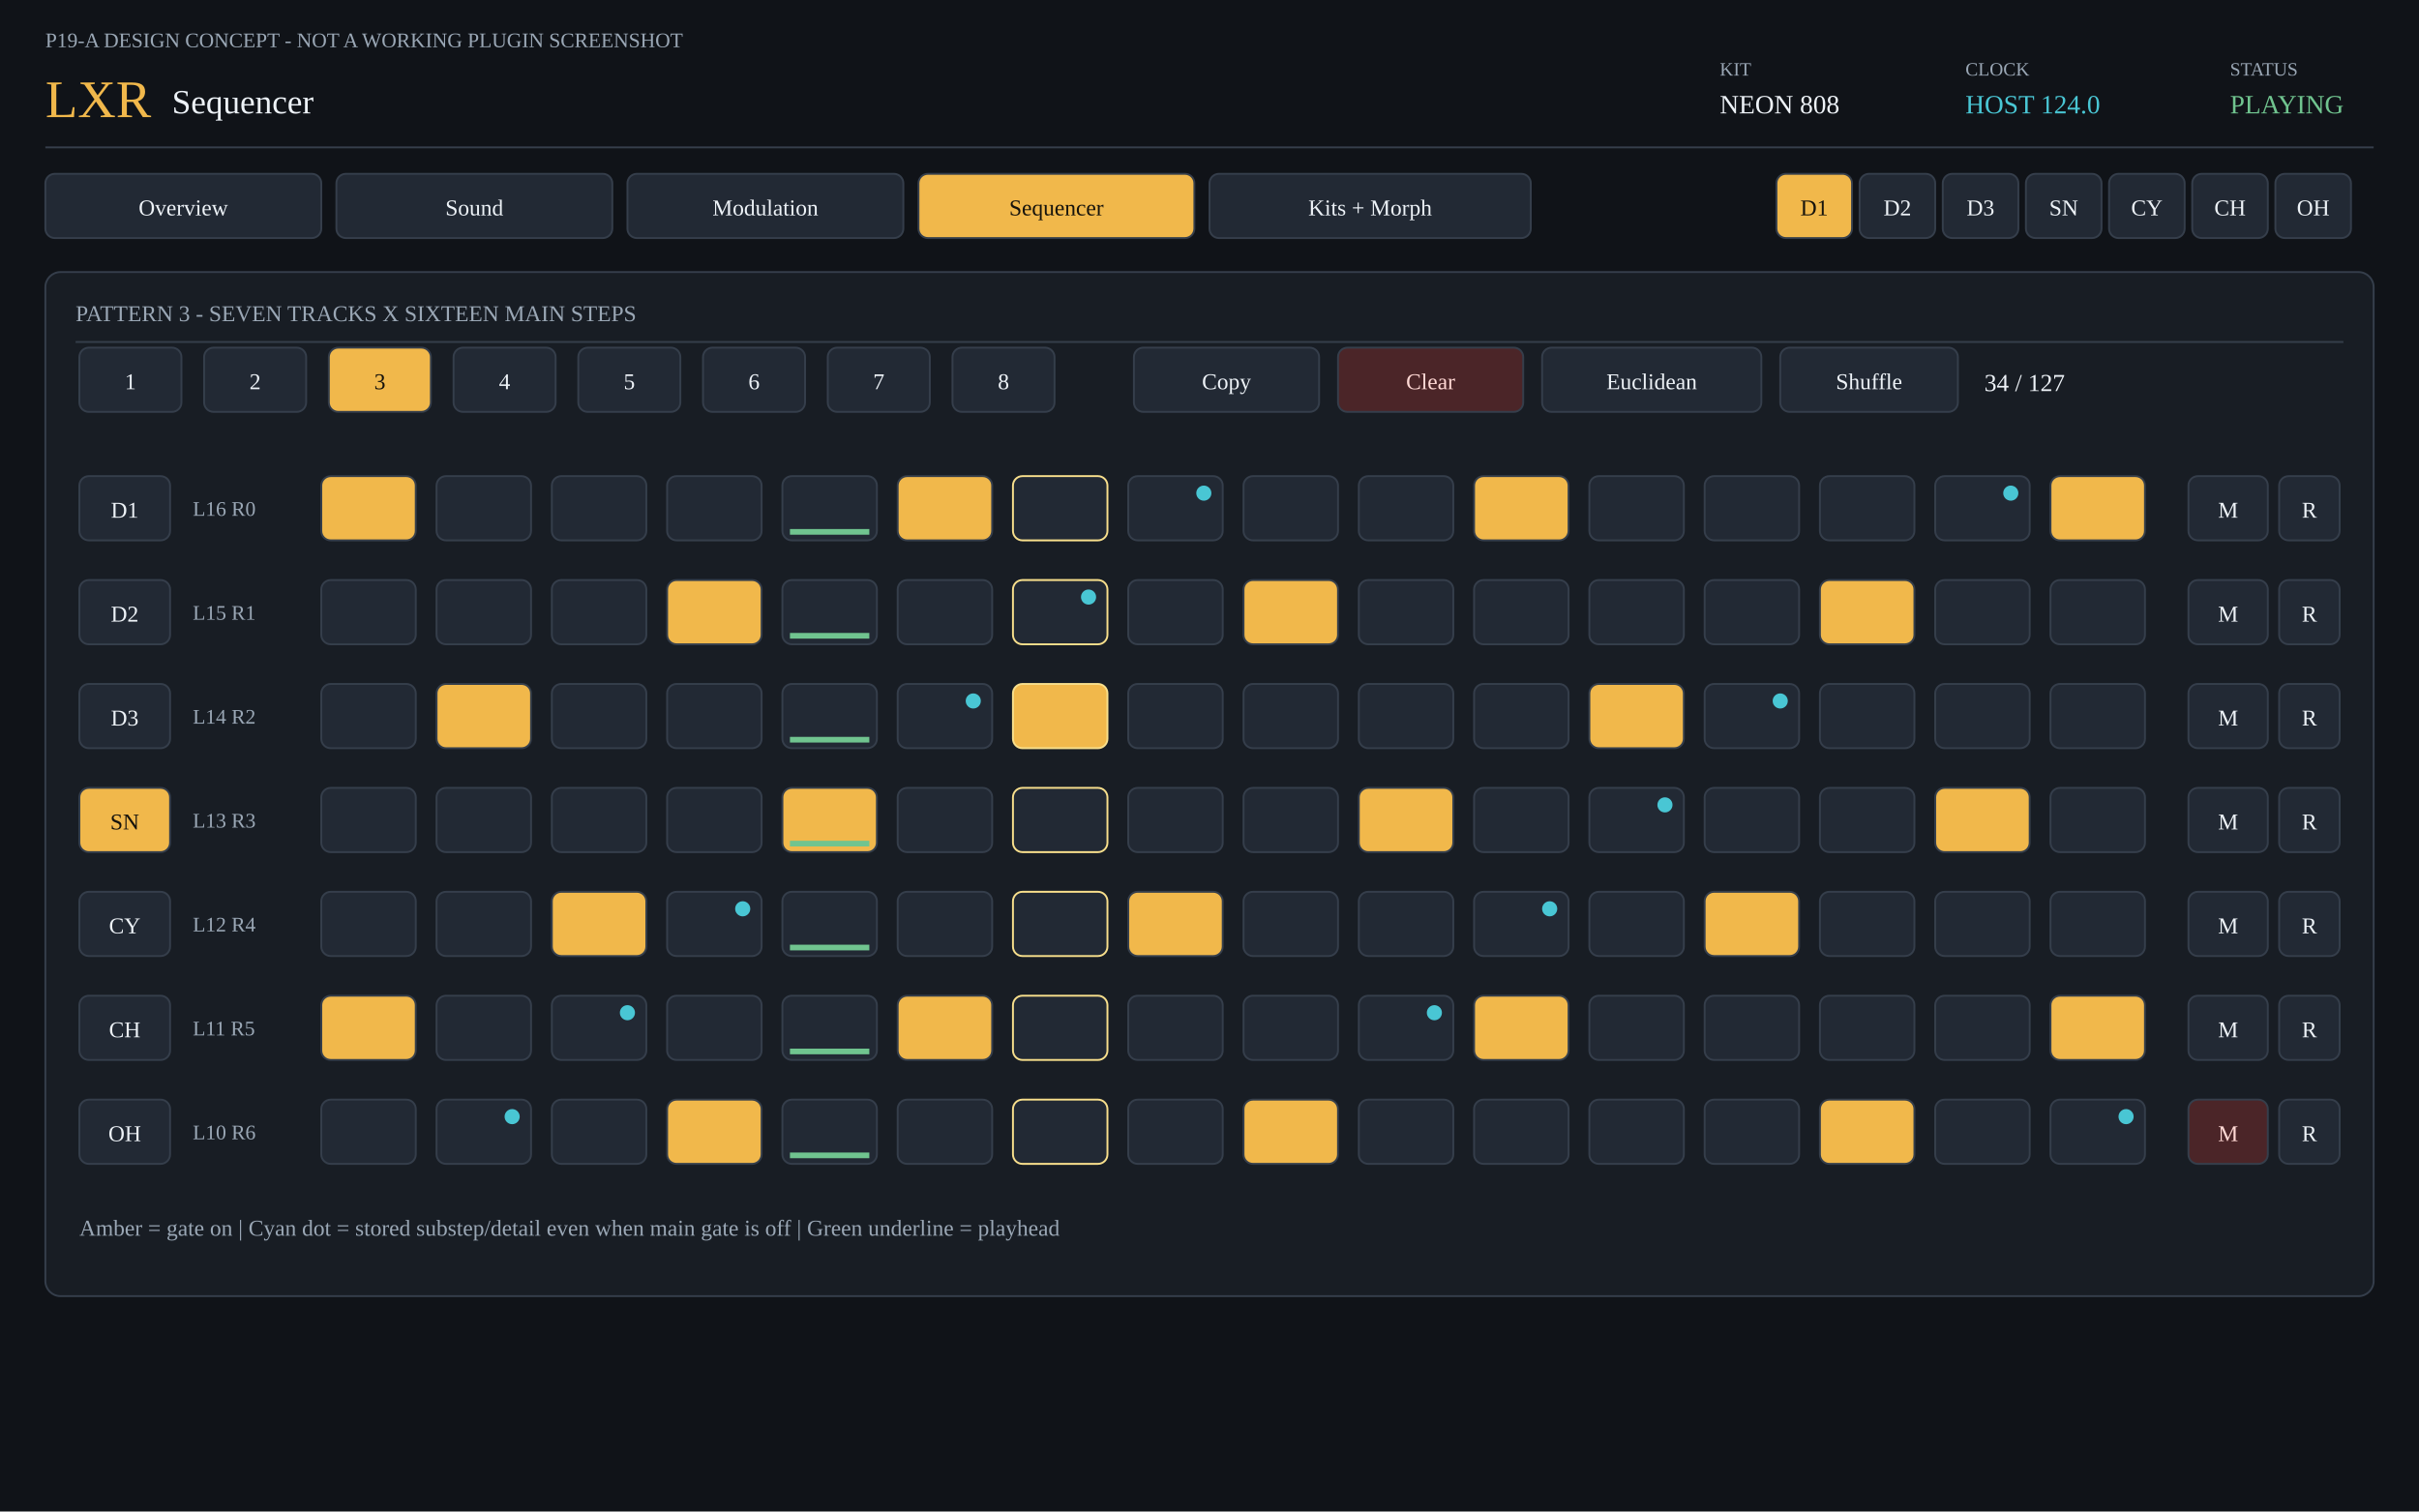
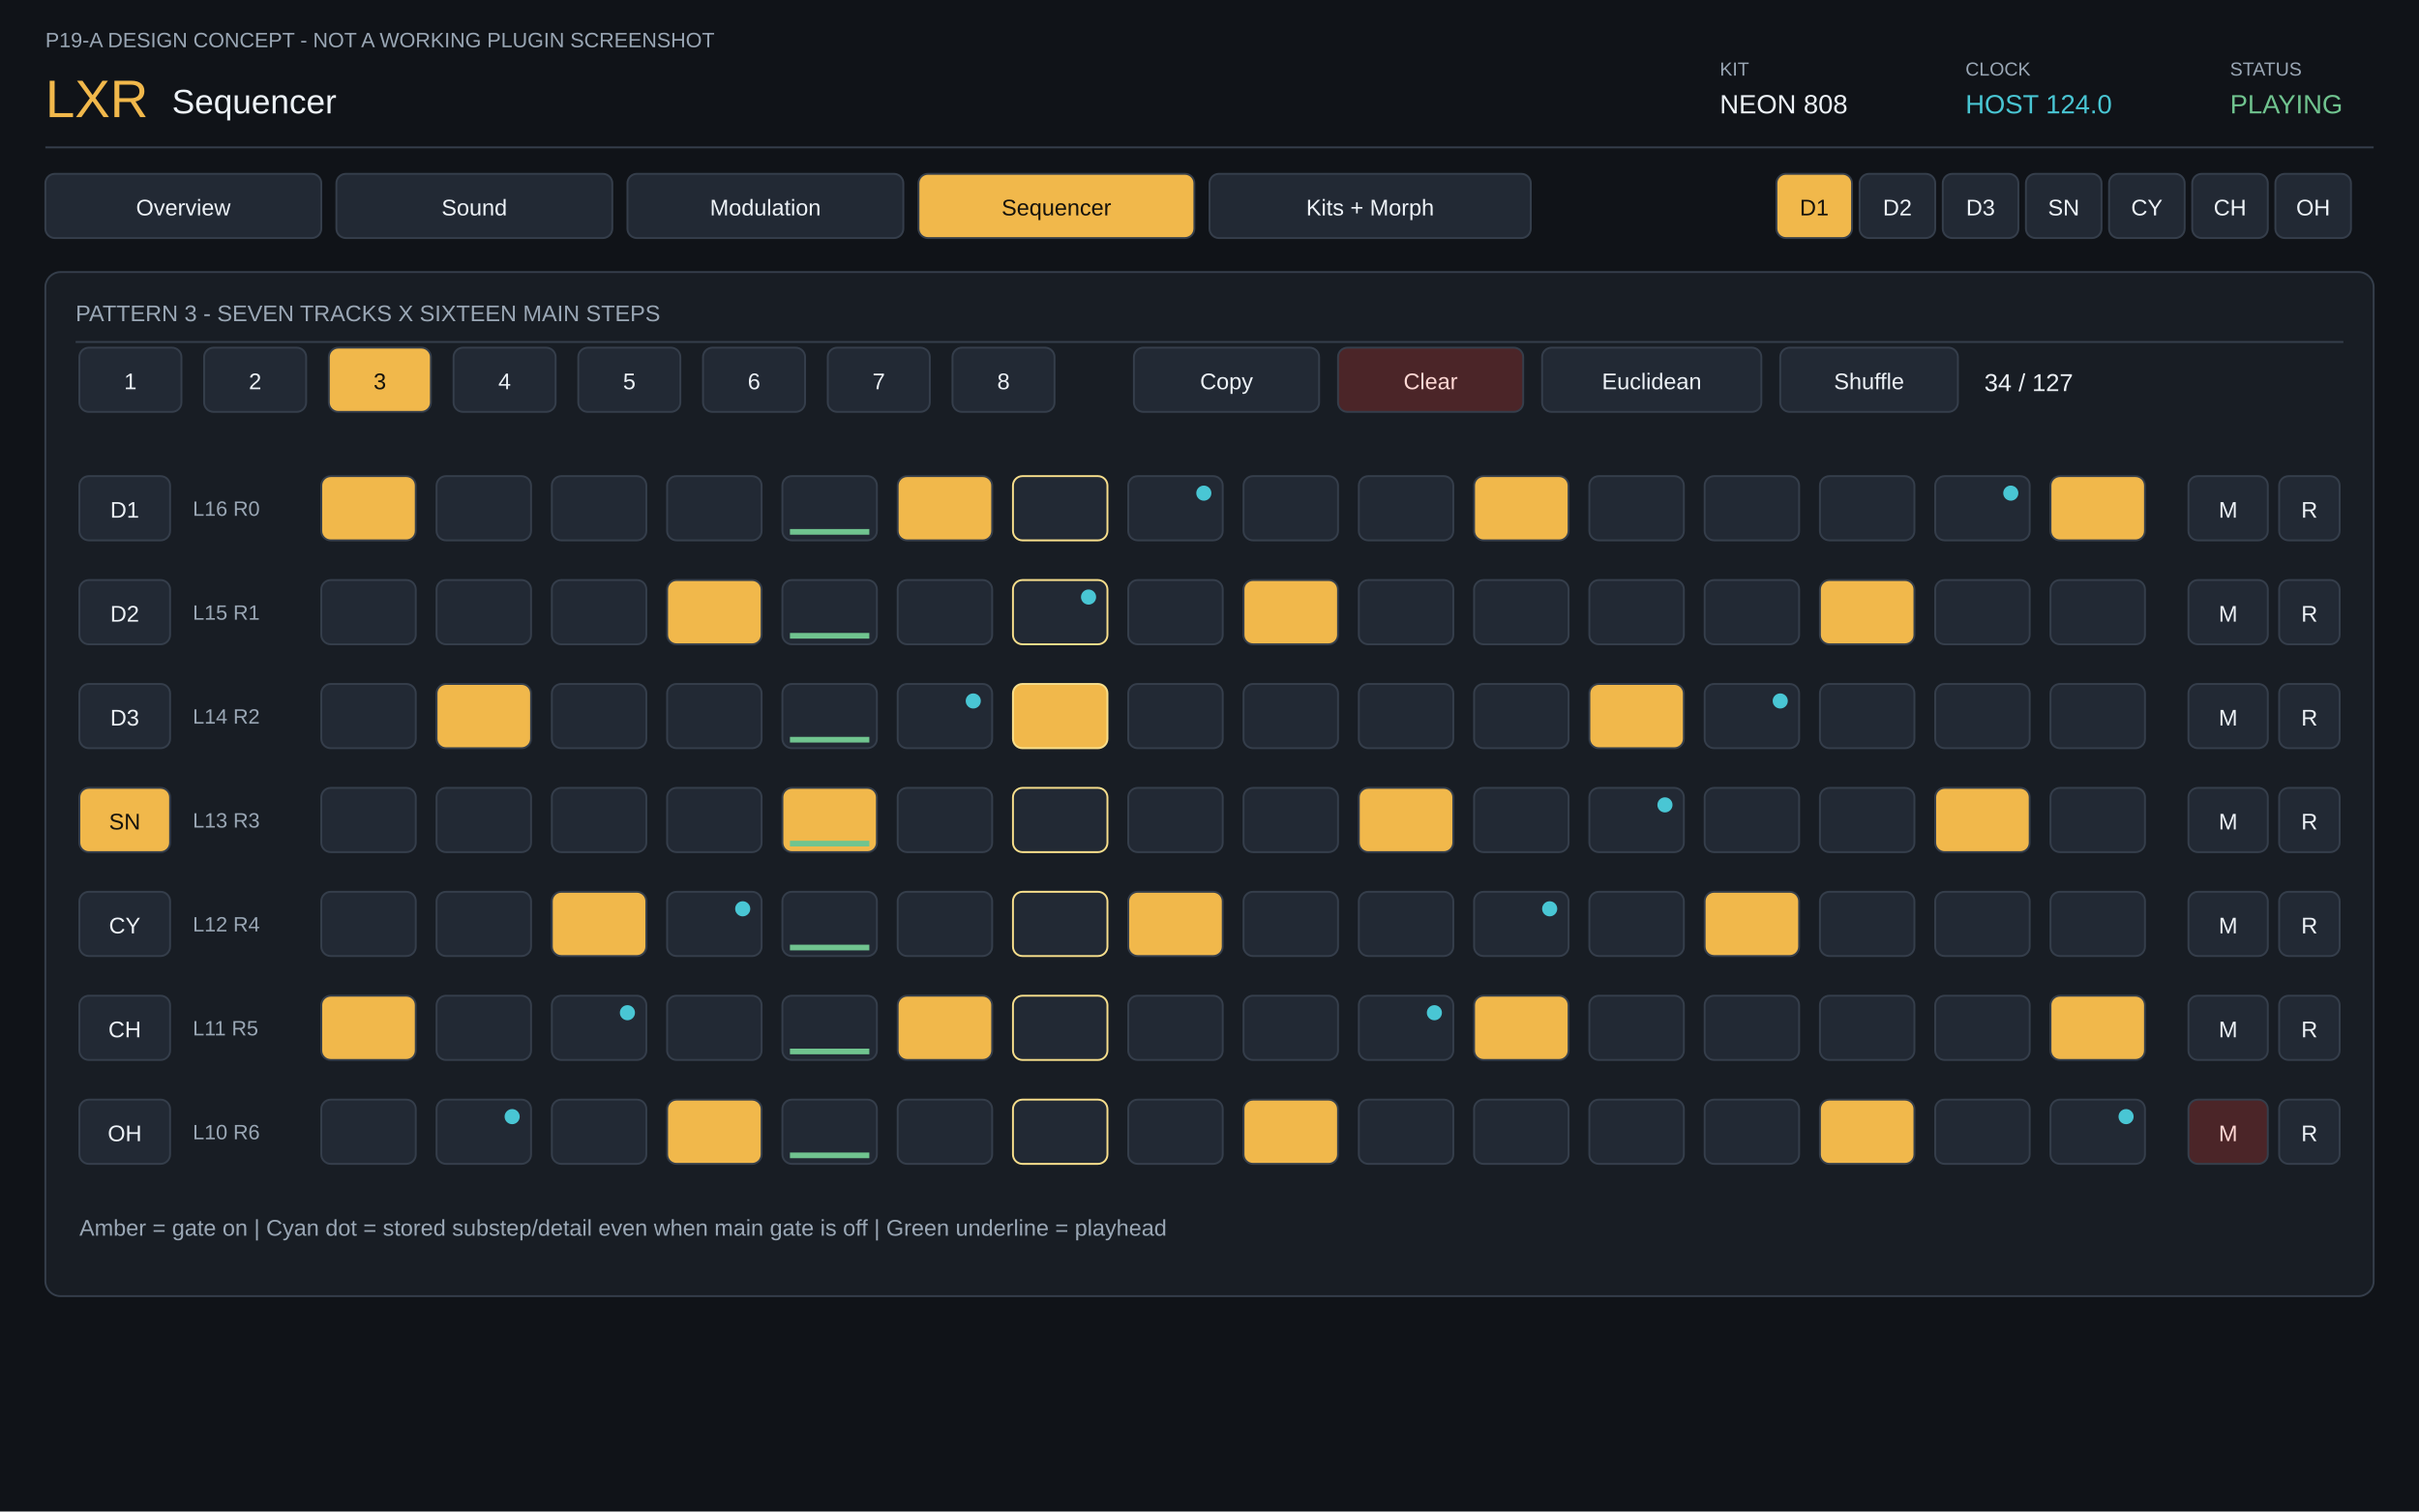
- <svg xmlns="http://www.w3.org/2000/svg" width="1280" height="800" viewBox="0 0 1280 800" role="img" aria-labelledby="title desc">
+ <svg xmlns="http://www.w3.org/2000/svg" width="1280" height="800" viewBox="0 0 1280 800" font-family="Segoe UI, Arial, sans-serif" role="img" aria-labelledby="title desc">
  <rect width="1280" height="800" fill="#101318" />
  <text class="" x="24" y="25" font-size="11" font-weight="500" text-anchor="start" fill="#9aa7b5">P19-A DESIGN CONCEPT - NOT A WORKING PLUGIN SCREENSHOT</text>
  <text class="" x="24" y="62" font-size="28" font-weight="500" text-anchor="start" fill="#f1b84b">LXR</text>
  <text class="" x="91" y="60" font-size="18" font-weight="500" text-anchor="start" fill="#edf2f7">Sequencer</text>
  <text class="" x="910" y="40" font-size="10" font-weight="400" text-anchor="start" fill="#9aa7b5">KIT</text>
  <text class="" x="910" y="60" font-size="14" font-weight="500" text-anchor="start" fill="#edf2f7">NEON 808</text>
  <text class="" x="1040" y="40" font-size="10" font-weight="400" text-anchor="start" fill="#9aa7b5">CLOCK</text>
  <text class="" x="1040" y="60" font-size="14" font-weight="500" text-anchor="start" fill="#49c6d4">HOST 124.0</text>
  <text class="" x="1180" y="40" font-size="10" font-weight="400" text-anchor="start" fill="#9aa7b5">STATUS</text>
  <text class="" x="1180" y="60" font-size="14" font-weight="500" text-anchor="start" fill="#70c48f">PLAYING</text>
  <line x1="24" y1="78" x2="1256" y2="78" stroke="#353e4b" stroke-width="1" />
  <rect class="" x="24" y="92" width="146" height="34" rx="5" fill="#222934" stroke="#353e4b" />
  <text class="" x="97.0" y="114" font-size="12" font-weight="500" text-anchor="middle" fill="#edf2f7">Overview</text>
  <rect class="" x="178" y="92" width="146" height="34" rx="5" fill="#222934" stroke="#353e4b" />
  <text class="" x="251.0" y="114" font-size="12" font-weight="500" text-anchor="middle" fill="#edf2f7">Sound</text>
  <rect class="" x="332" y="92" width="146" height="34" rx="5" fill="#222934" stroke="#353e4b" />
  <text class="" x="405.0" y="114" font-size="12" font-weight="500" text-anchor="middle" fill="#edf2f7">Modulation</text>
  <rect class="" x="486" y="92" width="146" height="34" rx="5" fill="#f1b84b" stroke="#353e4b" />
  <text class="" x="559.0" y="114" font-size="12" font-weight="500" text-anchor="middle" fill="#16130c">Sequencer</text>
  <rect class="" x="640" y="92" width="170" height="34" rx="5" fill="#222934" stroke="#353e4b" />
  <text class="" x="725.0" y="114" font-size="12" font-weight="500" text-anchor="middle" fill="#edf2f7">Kits + Morph</text>
  <rect class="" x="940" y="92" width="40" height="34" rx="5" fill="#f1b84b" stroke="#353e4b" />
  <text class="" x="960.0" y="114" font-size="12" font-weight="500" text-anchor="middle" fill="#16130c">D1</text>
  <rect class="" x="984" y="92" width="40" height="34" rx="5" fill="#222934" stroke="#353e4b" />
  <text class="" x="1004.0" y="114" font-size="12" font-weight="500" text-anchor="middle" fill="#edf2f7">D2</text>
  <rect class="" x="1028" y="92" width="40" height="34" rx="5" fill="#222934" stroke="#353e4b" />
  <text class="" x="1048.0" y="114" font-size="12" font-weight="500" text-anchor="middle" fill="#edf2f7">D3</text>
  <rect class="" x="1072" y="92" width="40" height="34" rx="5" fill="#222934" stroke="#353e4b" />
  <text class="" x="1092.0" y="114" font-size="12" font-weight="500" text-anchor="middle" fill="#edf2f7">SN</text>
  <rect class="" x="1116" y="92" width="40" height="34" rx="5" fill="#222934" stroke="#353e4b" />
  <text class="" x="1136.0" y="114" font-size="12" font-weight="500" text-anchor="middle" fill="#edf2f7">CY</text>
  <rect class="" x="1160" y="92" width="40" height="34" rx="5" fill="#222934" stroke="#353e4b" />
  <text class="" x="1180.0" y="114" font-size="12" font-weight="500" text-anchor="middle" fill="#edf2f7">CH</text>
  <rect class="" x="1204" y="92" width="40" height="34" rx="5" fill="#222934" stroke="#353e4b" />
  <text class="" x="1224.0" y="114" font-size="12" font-weight="500" text-anchor="middle" fill="#edf2f7">OH</text>
  <rect class="" x="24" y="144" width="1232" height="542" rx="8" fill="#181d24" stroke="#353e4b" />
  <text class="" x="40" y="170" font-size="12" font-weight="500" text-anchor="start" fill="#9aa7b5">PATTERN 3 - SEVEN TRACKS X SIXTEEN MAIN STEPS</text>
  <line x1="40" y1="181" x2="1240" y2="181" stroke="#353e4b" stroke-width="1" />
  <rect class="" x="42" y="184" width="54" height="34" rx="5" fill="#222934" stroke="#353e4b" />
  <text class="" x="69.0" y="206" font-size="12" font-weight="500" text-anchor="middle" fill="#edf2f7">1</text>
  <rect class="" x="108" y="184" width="54" height="34" rx="5" fill="#222934" stroke="#353e4b" />
  <text class="" x="135.0" y="206" font-size="12" font-weight="500" text-anchor="middle" fill="#edf2f7">2</text>
  <rect class="" x="174" y="184" width="54" height="34" rx="5" fill="#f1b84b" stroke="#353e4b" />
  <text class="" x="201.0" y="206" font-size="12" font-weight="500" text-anchor="middle" fill="#16130c">3</text>
  <rect class="" x="240" y="184" width="54" height="34" rx="5" fill="#222934" stroke="#353e4b" />
  <text class="" x="267.0" y="206" font-size="12" font-weight="500" text-anchor="middle" fill="#edf2f7">4</text>
  <rect class="" x="306" y="184" width="54" height="34" rx="5" fill="#222934" stroke="#353e4b" />
  <text class="" x="333.0" y="206" font-size="12" font-weight="500" text-anchor="middle" fill="#edf2f7">5</text>
  <rect class="" x="372" y="184" width="54" height="34" rx="5" fill="#222934" stroke="#353e4b" />
  <text class="" x="399.0" y="206" font-size="12" font-weight="500" text-anchor="middle" fill="#edf2f7">6</text>
  <rect class="" x="438" y="184" width="54" height="34" rx="5" fill="#222934" stroke="#353e4b" />
  <text class="" x="465.0" y="206" font-size="12" font-weight="500" text-anchor="middle" fill="#edf2f7">7</text>
  <rect class="" x="504" y="184" width="54" height="34" rx="5" fill="#222934" stroke="#353e4b" />
  <text class="" x="531.0" y="206" font-size="12" font-weight="500" text-anchor="middle" fill="#edf2f7">8</text>
  <rect class="" x="600" y="184" width="98" height="34" rx="5" fill="#222934" stroke="#353e4b" />
  <text class="" x="649.0" y="206" font-size="12" font-weight="500" text-anchor="middle" fill="#edf2f7">Copy</text>
  <rect class="" x="708" y="184" width="98" height="34" rx="5" fill="#4b2528" stroke="#353e4b" />
  <text class="" x="757.0" y="206" font-size="12" font-weight="500" text-anchor="middle" fill="#ffd8d4">Clear</text>
  <rect class="" x="816" y="184" width="116" height="34" rx="5" fill="#222934" stroke="#353e4b" />
  <text class="" x="874.0" y="206" font-size="12" font-weight="500" text-anchor="middle" fill="#edf2f7">Euclidean</text>
  <rect class="" x="942" y="184" width="94" height="34" rx="5" fill="#222934" stroke="#353e4b" />
  <text class="" x="989.0" y="206" font-size="12" font-weight="500" text-anchor="middle" fill="#edf2f7">Shuffle</text>
  <text class="" x="1050" y="207" font-size="13" font-weight="500" text-anchor="start" fill="#edf2f7">34 / 127</text>
  <rect class="" x="42" y="252" width="48" height="34" rx="5" fill="#222934" stroke="#353e4b" />
  <text class="" x="66.0" y="274" font-size="12" font-weight="500" text-anchor="middle" fill="#edf2f7">D1</text>
  <text class="" x="102" y="273" font-size="11" font-weight="400" text-anchor="start" fill="#9aa7b5">L16 R0</text>
  <rect class="" x="170" y="252" width="50" height="34" rx="5" fill="#f1b84b" stroke="#353e4b" />
  <rect class="" x="231" y="252" width="50" height="34" rx="5" fill="#222934" stroke="#353e4b" />
  <rect class="" x="292" y="252" width="50" height="34" rx="5" fill="#222934" stroke="#353e4b" />
  <rect class="" x="353" y="252" width="50" height="34" rx="5" fill="#222934" stroke="#353e4b" />
  <rect class="" x="414" y="252" width="50" height="34" rx="5" fill="#222934" stroke="#353e4b" />
  <rect x="418" y="280" width="42" height="3" fill="#70c48f" />
  <rect class="" x="475" y="252" width="50" height="34" rx="5" fill="#f1b84b" stroke="#353e4b" />
  <rect class="" x="536" y="252" width="50" height="34" rx="5" fill="#222934" stroke="#f8df8c" />
  <rect class="" x="597" y="252" width="50" height="34" rx="5" fill="#222934" stroke="#353e4b" />
  <circle cx="637" cy="261" r="4" fill="#49c6d4" />
  <rect class="" x="658" y="252" width="50" height="34" rx="5" fill="#222934" stroke="#353e4b" />
  <rect class="" x="719" y="252" width="50" height="34" rx="5" fill="#222934" stroke="#353e4b" />
  <rect class="" x="780" y="252" width="50" height="34" rx="5" fill="#f1b84b" stroke="#353e4b" />
  <rect class="" x="841" y="252" width="50" height="34" rx="5" fill="#222934" stroke="#353e4b" />
  <rect class="" x="902" y="252" width="50" height="34" rx="5" fill="#222934" stroke="#353e4b" />
  <rect class="" x="963" y="252" width="50" height="34" rx="5" fill="#222934" stroke="#353e4b" />
  <rect class="" x="1024" y="252" width="50" height="34" rx="5" fill="#222934" stroke="#353e4b" />
  <circle cx="1064" cy="261" r="4" fill="#49c6d4" />
  <rect class="" x="1085" y="252" width="50" height="34" rx="5" fill="#f1b84b" stroke="#353e4b" />
  <rect class="" x="1158" y="252" width="42" height="34" rx="5" fill="#222934" stroke="#353e4b" />
  <text class="" x="1179.0" y="274" font-size="12" font-weight="500" text-anchor="middle" fill="#edf2f7">M</text>
  <rect class="" x="1206" y="252" width="32" height="34" rx="5" fill="#222934" stroke="#353e4b" />
  <text class="" x="1222.0" y="274" font-size="12" font-weight="500" text-anchor="middle" fill="#edf2f7">R</text>
  <rect class="" x="42" y="307" width="48" height="34" rx="5" fill="#222934" stroke="#353e4b" />
  <text class="" x="66.0" y="329" font-size="12" font-weight="500" text-anchor="middle" fill="#edf2f7">D2</text>
  <text class="" x="102" y="328" font-size="11" font-weight="400" text-anchor="start" fill="#9aa7b5">L15 R1</text>
  <rect class="" x="170" y="307" width="50" height="34" rx="5" fill="#222934" stroke="#353e4b" />
  <rect class="" x="231" y="307" width="50" height="34" rx="5" fill="#222934" stroke="#353e4b" />
  <rect class="" x="292" y="307" width="50" height="34" rx="5" fill="#222934" stroke="#353e4b" />
  <rect class="" x="353" y="307" width="50" height="34" rx="5" fill="#f1b84b" stroke="#353e4b" />
  <rect class="" x="414" y="307" width="50" height="34" rx="5" fill="#222934" stroke="#353e4b" />
  <rect x="418" y="335" width="42" height="3" fill="#70c48f" />
  <rect class="" x="475" y="307" width="50" height="34" rx="5" fill="#222934" stroke="#353e4b" />
  <rect class="" x="536" y="307" width="50" height="34" rx="5" fill="#222934" stroke="#f8df8c" />
  <circle cx="576" cy="316" r="4" fill="#49c6d4" />
  <rect class="" x="597" y="307" width="50" height="34" rx="5" fill="#222934" stroke="#353e4b" />
  <rect class="" x="658" y="307" width="50" height="34" rx="5" fill="#f1b84b" stroke="#353e4b" />
  <rect class="" x="719" y="307" width="50" height="34" rx="5" fill="#222934" stroke="#353e4b" />
  <rect class="" x="780" y="307" width="50" height="34" rx="5" fill="#222934" stroke="#353e4b" />
  <rect class="" x="841" y="307" width="50" height="34" rx="5" fill="#222934" stroke="#353e4b" />
  <rect class="" x="902" y="307" width="50" height="34" rx="5" fill="#222934" stroke="#353e4b" />
  <rect class="" x="963" y="307" width="50" height="34" rx="5" fill="#f1b84b" stroke="#353e4b" />
  <rect class="" x="1024" y="307" width="50" height="34" rx="5" fill="#222934" stroke="#353e4b" />
  <rect class="" x="1085" y="307" width="50" height="34" rx="5" fill="#222934" stroke="#353e4b" />
  <rect class="" x="1158" y="307" width="42" height="34" rx="5" fill="#222934" stroke="#353e4b" />
  <text class="" x="1179.0" y="329" font-size="12" font-weight="500" text-anchor="middle" fill="#edf2f7">M</text>
  <rect class="" x="1206" y="307" width="32" height="34" rx="5" fill="#222934" stroke="#353e4b" />
  <text class="" x="1222.0" y="329" font-size="12" font-weight="500" text-anchor="middle" fill="#edf2f7">R</text>
  <rect class="" x="42" y="362" width="48" height="34" rx="5" fill="#222934" stroke="#353e4b" />
  <text class="" x="66.0" y="384" font-size="12" font-weight="500" text-anchor="middle" fill="#edf2f7">D3</text>
  <text class="" x="102" y="383" font-size="11" font-weight="400" text-anchor="start" fill="#9aa7b5">L14 R2</text>
  <rect class="" x="170" y="362" width="50" height="34" rx="5" fill="#222934" stroke="#353e4b" />
  <rect class="" x="231" y="362" width="50" height="34" rx="5" fill="#f1b84b" stroke="#353e4b" />
  <rect class="" x="292" y="362" width="50" height="34" rx="5" fill="#222934" stroke="#353e4b" />
  <rect class="" x="353" y="362" width="50" height="34" rx="5" fill="#222934" stroke="#353e4b" />
  <rect class="" x="414" y="362" width="50" height="34" rx="5" fill="#222934" stroke="#353e4b" />
  <rect x="418" y="390" width="42" height="3" fill="#70c48f" />
  <rect class="" x="475" y="362" width="50" height="34" rx="5" fill="#222934" stroke="#353e4b" />
  <circle cx="515" cy="371" r="4" fill="#49c6d4" />
  <rect class="" x="536" y="362" width="50" height="34" rx="5" fill="#f1b84b" stroke="#f8df8c" />
  <rect class="" x="597" y="362" width="50" height="34" rx="5" fill="#222934" stroke="#353e4b" />
  <rect class="" x="658" y="362" width="50" height="34" rx="5" fill="#222934" stroke="#353e4b" />
  <rect class="" x="719" y="362" width="50" height="34" rx="5" fill="#222934" stroke="#353e4b" />
  <rect class="" x="780" y="362" width="50" height="34" rx="5" fill="#222934" stroke="#353e4b" />
  <rect class="" x="841" y="362" width="50" height="34" rx="5" fill="#f1b84b" stroke="#353e4b" />
  <rect class="" x="902" y="362" width="50" height="34" rx="5" fill="#222934" stroke="#353e4b" />
  <circle cx="942" cy="371" r="4" fill="#49c6d4" />
  <rect class="" x="963" y="362" width="50" height="34" rx="5" fill="#222934" stroke="#353e4b" />
  <rect class="" x="1024" y="362" width="50" height="34" rx="5" fill="#222934" stroke="#353e4b" />
  <rect class="" x="1085" y="362" width="50" height="34" rx="5" fill="#222934" stroke="#353e4b" />
  <rect class="" x="1158" y="362" width="42" height="34" rx="5" fill="#222934" stroke="#353e4b" />
  <text class="" x="1179.0" y="384" font-size="12" font-weight="500" text-anchor="middle" fill="#edf2f7">M</text>
  <rect class="" x="1206" y="362" width="32" height="34" rx="5" fill="#222934" stroke="#353e4b" />
  <text class="" x="1222.0" y="384" font-size="12" font-weight="500" text-anchor="middle" fill="#edf2f7">R</text>
  <rect class="" x="42" y="417" width="48" height="34" rx="5" fill="#f1b84b" stroke="#353e4b" />
  <text class="" x="66.0" y="439" font-size="12" font-weight="500" text-anchor="middle" fill="#16130c">SN</text>
  <text class="" x="102" y="438" font-size="11" font-weight="400" text-anchor="start" fill="#9aa7b5">L13 R3</text>
  <rect class="" x="170" y="417" width="50" height="34" rx="5" fill="#222934" stroke="#353e4b" />
  <rect class="" x="231" y="417" width="50" height="34" rx="5" fill="#222934" stroke="#353e4b" />
  <rect class="" x="292" y="417" width="50" height="34" rx="5" fill="#222934" stroke="#353e4b" />
  <rect class="" x="353" y="417" width="50" height="34" rx="5" fill="#222934" stroke="#353e4b" />
  <rect class="" x="414" y="417" width="50" height="34" rx="5" fill="#f1b84b" stroke="#353e4b" />
  <rect x="418" y="445" width="42" height="3" fill="#70c48f" />
  <rect class="" x="475" y="417" width="50" height="34" rx="5" fill="#222934" stroke="#353e4b" />
  <rect class="" x="536" y="417" width="50" height="34" rx="5" fill="#222934" stroke="#f8df8c" />
  <rect class="" x="597" y="417" width="50" height="34" rx="5" fill="#222934" stroke="#353e4b" />
  <rect class="" x="658" y="417" width="50" height="34" rx="5" fill="#222934" stroke="#353e4b" />
  <rect class="" x="719" y="417" width="50" height="34" rx="5" fill="#f1b84b" stroke="#353e4b" />
  <rect class="" x="780" y="417" width="50" height="34" rx="5" fill="#222934" stroke="#353e4b" />
  <rect class="" x="841" y="417" width="50" height="34" rx="5" fill="#222934" stroke="#353e4b" />
  <circle cx="881" cy="426" r="4" fill="#49c6d4" />
  <rect class="" x="902" y="417" width="50" height="34" rx="5" fill="#222934" stroke="#353e4b" />
  <rect class="" x="963" y="417" width="50" height="34" rx="5" fill="#222934" stroke="#353e4b" />
  <rect class="" x="1024" y="417" width="50" height="34" rx="5" fill="#f1b84b" stroke="#353e4b" />
  <rect class="" x="1085" y="417" width="50" height="34" rx="5" fill="#222934" stroke="#353e4b" />
  <rect class="" x="1158" y="417" width="42" height="34" rx="5" fill="#222934" stroke="#353e4b" />
  <text class="" x="1179.0" y="439" font-size="12" font-weight="500" text-anchor="middle" fill="#edf2f7">M</text>
  <rect class="" x="1206" y="417" width="32" height="34" rx="5" fill="#222934" stroke="#353e4b" />
  <text class="" x="1222.0" y="439" font-size="12" font-weight="500" text-anchor="middle" fill="#edf2f7">R</text>
  <rect class="" x="42" y="472" width="48" height="34" rx="5" fill="#222934" stroke="#353e4b" />
  <text class="" x="66.0" y="494" font-size="12" font-weight="500" text-anchor="middle" fill="#edf2f7">CY</text>
  <text class="" x="102" y="493" font-size="11" font-weight="400" text-anchor="start" fill="#9aa7b5">L12 R4</text>
  <rect class="" x="170" y="472" width="50" height="34" rx="5" fill="#222934" stroke="#353e4b" />
  <rect class="" x="231" y="472" width="50" height="34" rx="5" fill="#222934" stroke="#353e4b" />
  <rect class="" x="292" y="472" width="50" height="34" rx="5" fill="#f1b84b" stroke="#353e4b" />
  <rect class="" x="353" y="472" width="50" height="34" rx="5" fill="#222934" stroke="#353e4b" />
  <circle cx="393" cy="481" r="4" fill="#49c6d4" />
  <rect class="" x="414" y="472" width="50" height="34" rx="5" fill="#222934" stroke="#353e4b" />
  <rect x="418" y="500" width="42" height="3" fill="#70c48f" />
  <rect class="" x="475" y="472" width="50" height="34" rx="5" fill="#222934" stroke="#353e4b" />
  <rect class="" x="536" y="472" width="50" height="34" rx="5" fill="#222934" stroke="#f8df8c" />
  <rect class="" x="597" y="472" width="50" height="34" rx="5" fill="#f1b84b" stroke="#353e4b" />
  <rect class="" x="658" y="472" width="50" height="34" rx="5" fill="#222934" stroke="#353e4b" />
  <rect class="" x="719" y="472" width="50" height="34" rx="5" fill="#222934" stroke="#353e4b" />
  <rect class="" x="780" y="472" width="50" height="34" rx="5" fill="#222934" stroke="#353e4b" />
  <circle cx="820" cy="481" r="4" fill="#49c6d4" />
  <rect class="" x="841" y="472" width="50" height="34" rx="5" fill="#222934" stroke="#353e4b" />
  <rect class="" x="902" y="472" width="50" height="34" rx="5" fill="#f1b84b" stroke="#353e4b" />
  <rect class="" x="963" y="472" width="50" height="34" rx="5" fill="#222934" stroke="#353e4b" />
  <rect class="" x="1024" y="472" width="50" height="34" rx="5" fill="#222934" stroke="#353e4b" />
  <rect class="" x="1085" y="472" width="50" height="34" rx="5" fill="#222934" stroke="#353e4b" />
  <rect class="" x="1158" y="472" width="42" height="34" rx="5" fill="#222934" stroke="#353e4b" />
  <text class="" x="1179.0" y="494" font-size="12" font-weight="500" text-anchor="middle" fill="#edf2f7">M</text>
  <rect class="" x="1206" y="472" width="32" height="34" rx="5" fill="#222934" stroke="#353e4b" />
  <text class="" x="1222.0" y="494" font-size="12" font-weight="500" text-anchor="middle" fill="#edf2f7">R</text>
  <rect class="" x="42" y="527" width="48" height="34" rx="5" fill="#222934" stroke="#353e4b" />
  <text class="" x="66.0" y="549" font-size="12" font-weight="500" text-anchor="middle" fill="#edf2f7">CH</text>
  <text class="" x="102" y="548" font-size="11" font-weight="400" text-anchor="start" fill="#9aa7b5">L11 R5</text>
  <rect class="" x="170" y="527" width="50" height="34" rx="5" fill="#f1b84b" stroke="#353e4b" />
  <rect class="" x="231" y="527" width="50" height="34" rx="5" fill="#222934" stroke="#353e4b" />
  <rect class="" x="292" y="527" width="50" height="34" rx="5" fill="#222934" stroke="#353e4b" />
  <circle cx="332" cy="536" r="4" fill="#49c6d4" />
  <rect class="" x="353" y="527" width="50" height="34" rx="5" fill="#222934" stroke="#353e4b" />
  <rect class="" x="414" y="527" width="50" height="34" rx="5" fill="#222934" stroke="#353e4b" />
  <rect x="418" y="555" width="42" height="3" fill="#70c48f" />
  <rect class="" x="475" y="527" width="50" height="34" rx="5" fill="#f1b84b" stroke="#353e4b" />
  <rect class="" x="536" y="527" width="50" height="34" rx="5" fill="#222934" stroke="#f8df8c" />
  <rect class="" x="597" y="527" width="50" height="34" rx="5" fill="#222934" stroke="#353e4b" />
  <rect class="" x="658" y="527" width="50" height="34" rx="5" fill="#222934" stroke="#353e4b" />
  <rect class="" x="719" y="527" width="50" height="34" rx="5" fill="#222934" stroke="#353e4b" />
  <circle cx="759" cy="536" r="4" fill="#49c6d4" />
  <rect class="" x="780" y="527" width="50" height="34" rx="5" fill="#f1b84b" stroke="#353e4b" />
  <rect class="" x="841" y="527" width="50" height="34" rx="5" fill="#222934" stroke="#353e4b" />
  <rect class="" x="902" y="527" width="50" height="34" rx="5" fill="#222934" stroke="#353e4b" />
  <rect class="" x="963" y="527" width="50" height="34" rx="5" fill="#222934" stroke="#353e4b" />
  <rect class="" x="1024" y="527" width="50" height="34" rx="5" fill="#222934" stroke="#353e4b" />
  <rect class="" x="1085" y="527" width="50" height="34" rx="5" fill="#f1b84b" stroke="#353e4b" />
  <rect class="" x="1158" y="527" width="42" height="34" rx="5" fill="#222934" stroke="#353e4b" />
  <text class="" x="1179.0" y="549" font-size="12" font-weight="500" text-anchor="middle" fill="#edf2f7">M</text>
  <rect class="" x="1206" y="527" width="32" height="34" rx="5" fill="#222934" stroke="#353e4b" />
  <text class="" x="1222.0" y="549" font-size="12" font-weight="500" text-anchor="middle" fill="#edf2f7">R</text>
  <rect class="" x="42" y="582" width="48" height="34" rx="5" fill="#222934" stroke="#353e4b" />
  <text class="" x="66.0" y="604" font-size="12" font-weight="500" text-anchor="middle" fill="#edf2f7">OH</text>
  <text class="" x="102" y="603" font-size="11" font-weight="400" text-anchor="start" fill="#9aa7b5">L10 R6</text>
  <rect class="" x="170" y="582" width="50" height="34" rx="5" fill="#222934" stroke="#353e4b" />
  <rect class="" x="231" y="582" width="50" height="34" rx="5" fill="#222934" stroke="#353e4b" />
  <circle cx="271" cy="591" r="4" fill="#49c6d4" />
  <rect class="" x="292" y="582" width="50" height="34" rx="5" fill="#222934" stroke="#353e4b" />
  <rect class="" x="353" y="582" width="50" height="34" rx="5" fill="#f1b84b" stroke="#353e4b" />
  <rect class="" x="414" y="582" width="50" height="34" rx="5" fill="#222934" stroke="#353e4b" />
  <rect x="418" y="610" width="42" height="3" fill="#70c48f" />
  <rect class="" x="475" y="582" width="50" height="34" rx="5" fill="#222934" stroke="#353e4b" />
  <rect class="" x="536" y="582" width="50" height="34" rx="5" fill="#222934" stroke="#f8df8c" />
  <rect class="" x="597" y="582" width="50" height="34" rx="5" fill="#222934" stroke="#353e4b" />
  <rect class="" x="658" y="582" width="50" height="34" rx="5" fill="#f1b84b" stroke="#353e4b" />
  <rect class="" x="719" y="582" width="50" height="34" rx="5" fill="#222934" stroke="#353e4b" />
  <rect class="" x="780" y="582" width="50" height="34" rx="5" fill="#222934" stroke="#353e4b" />
  <rect class="" x="841" y="582" width="50" height="34" rx="5" fill="#222934" stroke="#353e4b" />
  <rect class="" x="902" y="582" width="50" height="34" rx="5" fill="#222934" stroke="#353e4b" />
  <rect class="" x="963" y="582" width="50" height="34" rx="5" fill="#f1b84b" stroke="#353e4b" />
  <rect class="" x="1024" y="582" width="50" height="34" rx="5" fill="#222934" stroke="#353e4b" />
  <rect class="" x="1085" y="582" width="50" height="34" rx="5" fill="#222934" stroke="#353e4b" />
  <circle cx="1125" cy="591" r="4" fill="#49c6d4" />
  <rect class="" x="1158" y="582" width="42" height="34" rx="5" fill="#4b2528" stroke="#353e4b" />
  <text class="" x="1179.0" y="604" font-size="12" font-weight="500" text-anchor="middle" fill="#ffd8d4">M</text>
  <rect class="" x="1206" y="582" width="32" height="34" rx="5" fill="#222934" stroke="#353e4b" />
  <text class="" x="1222.0" y="604" font-size="12" font-weight="500" text-anchor="middle" fill="#edf2f7">R</text>
  <text class="" x="42" y="654" font-size="12" font-weight="400" text-anchor="start" fill="#9aa7b5">Amber = gate on  |  Cyan dot = stored substep/detail even when main gate is off  |  Green underline = playhead</text>
</svg>
